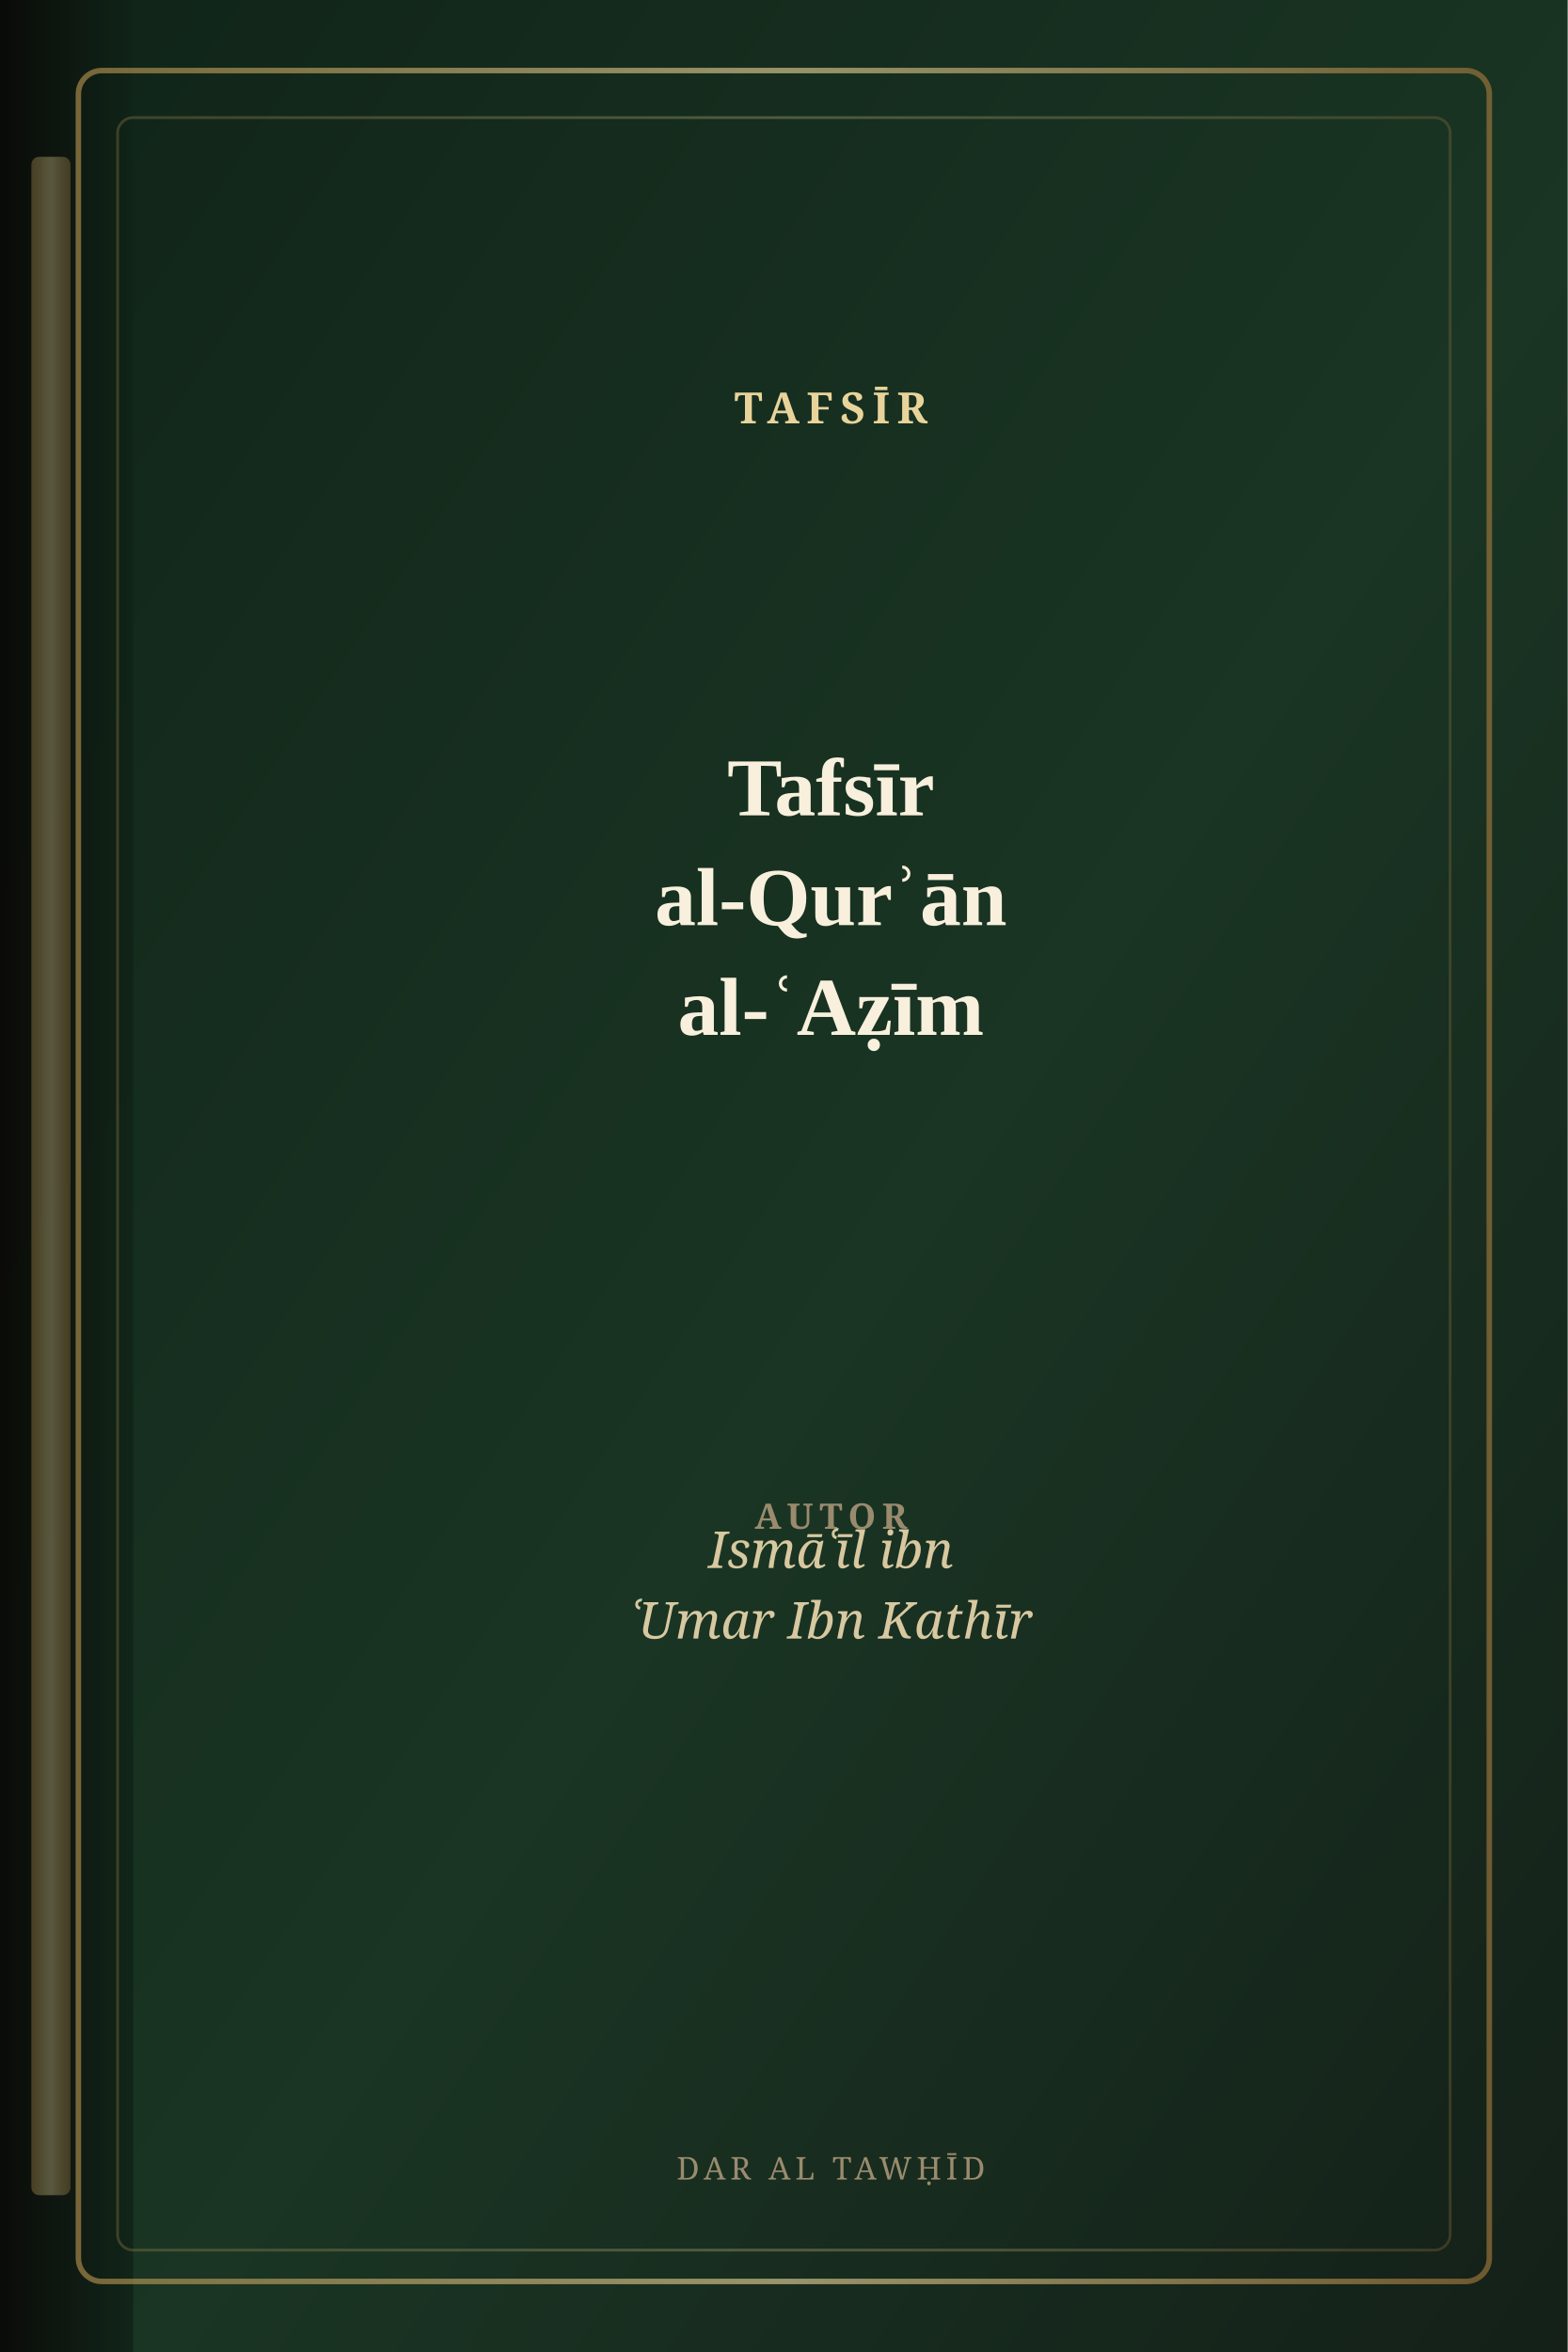
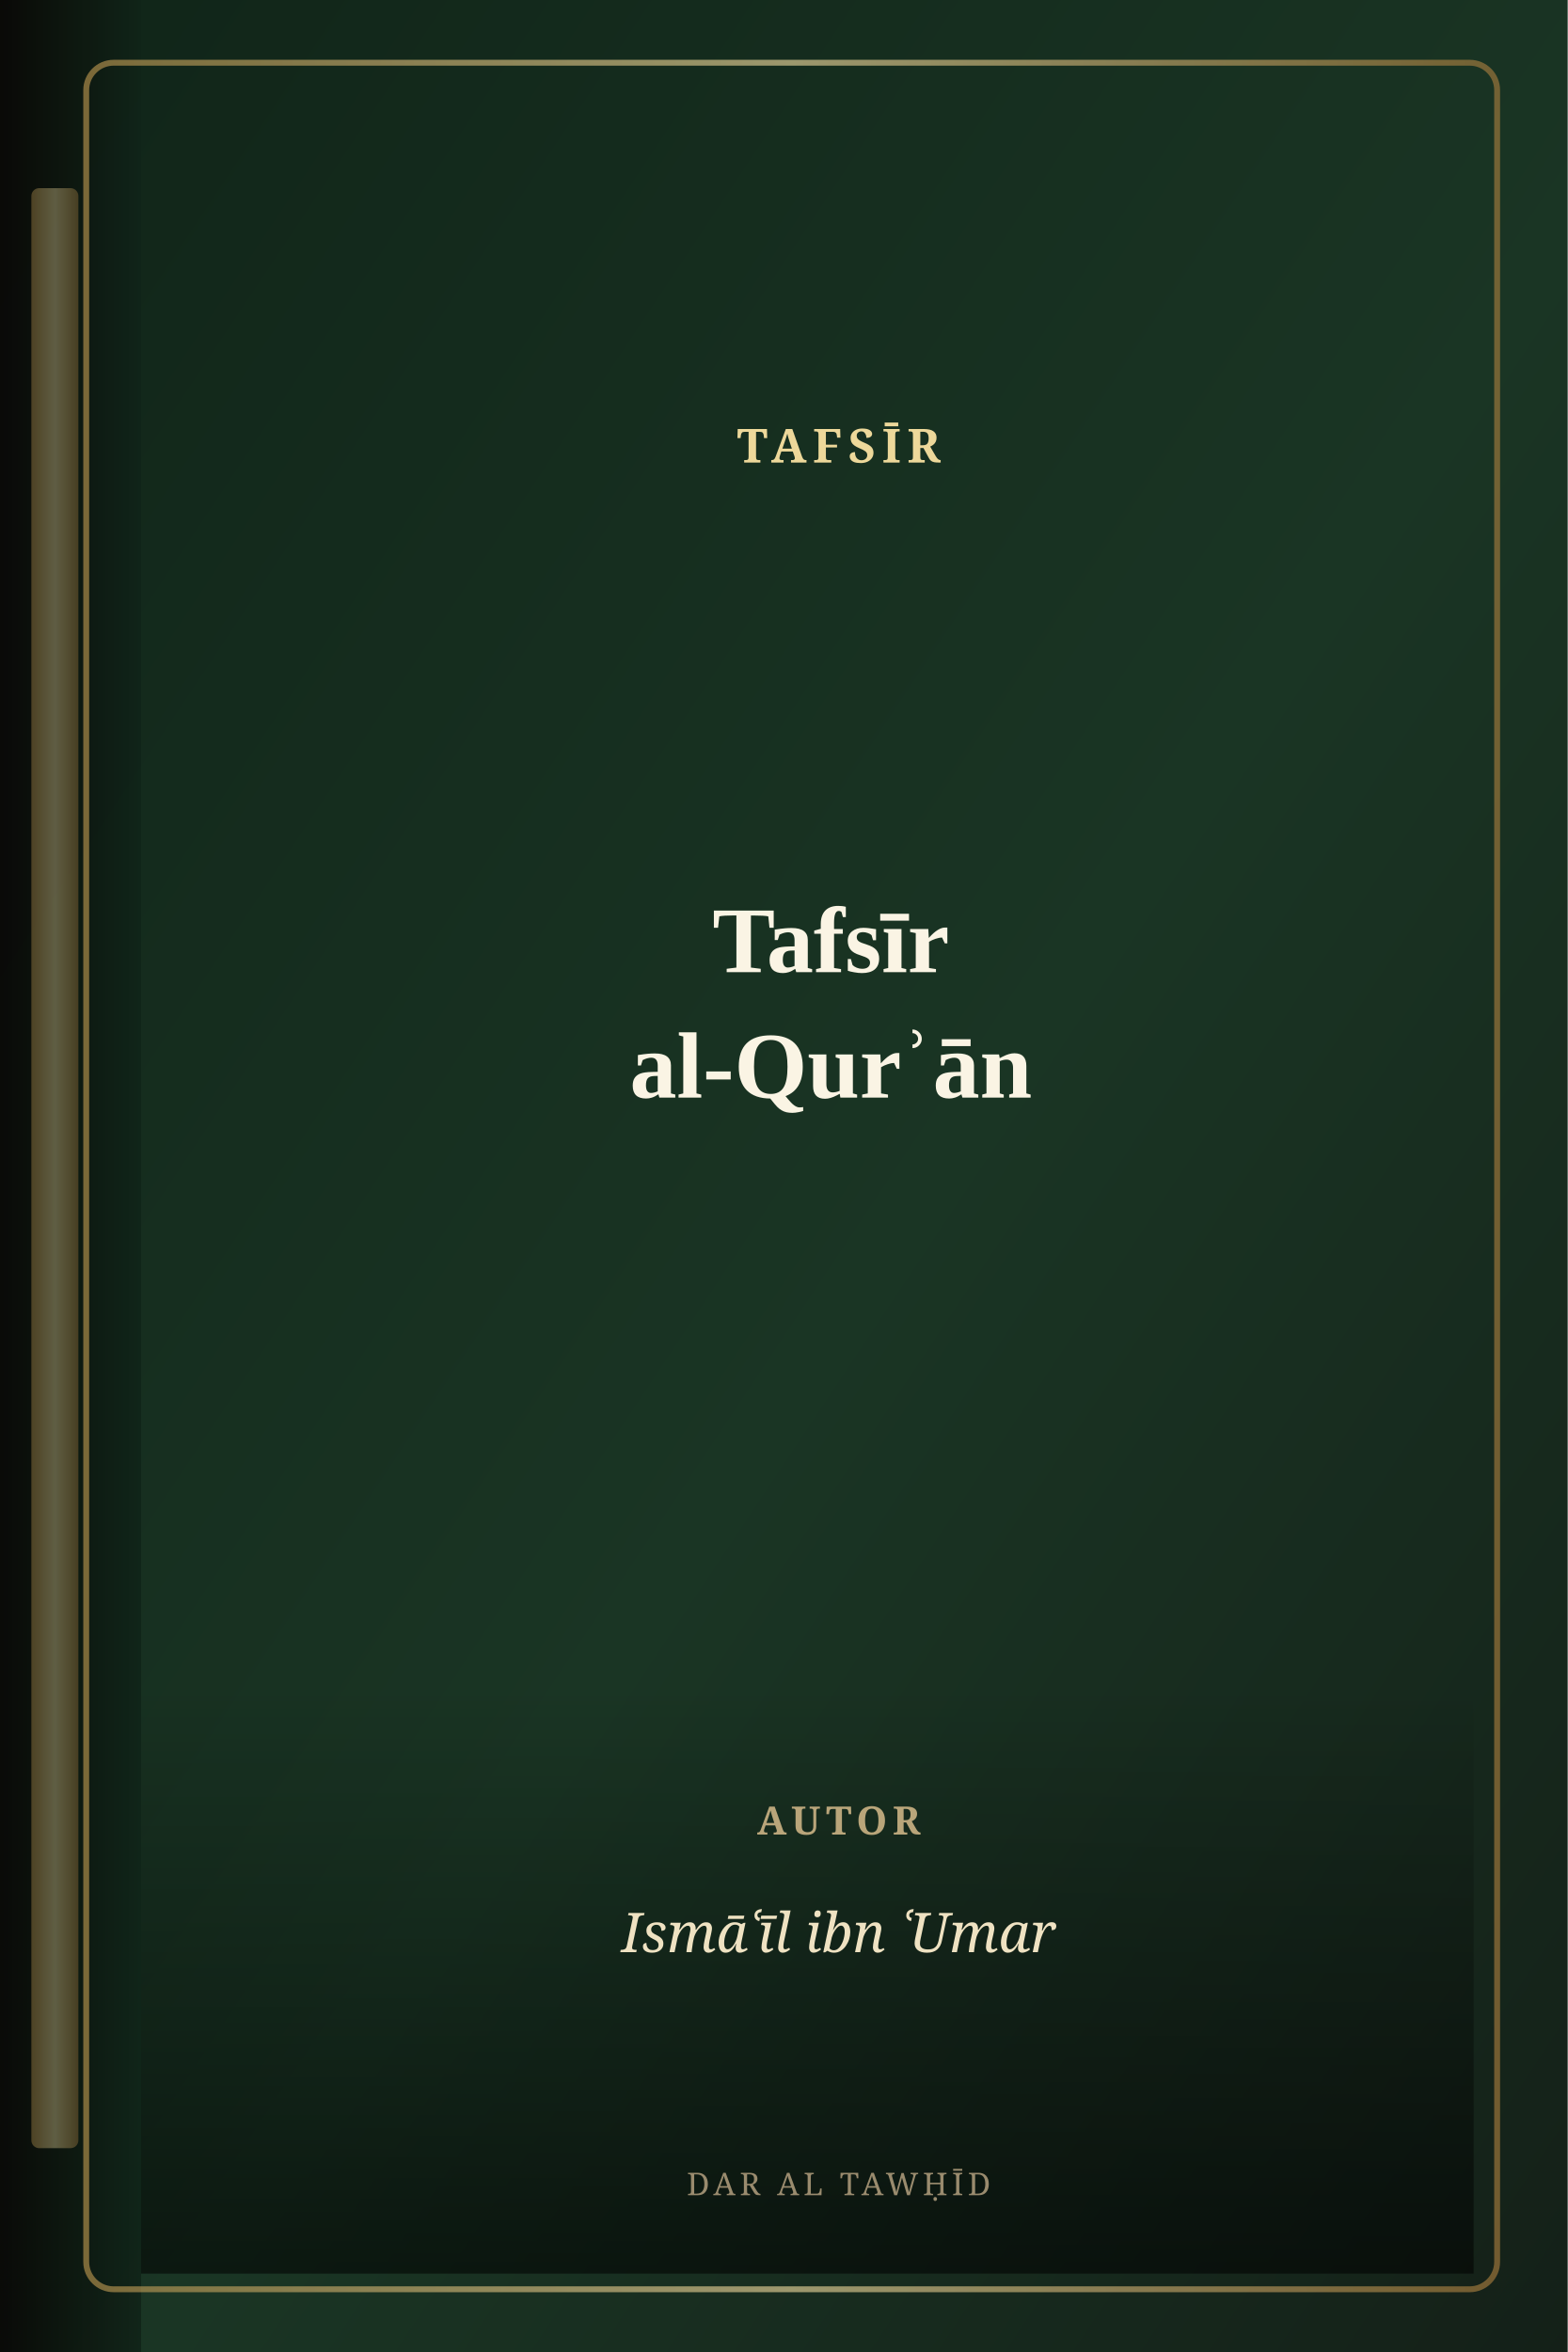
<svg xmlns="http://www.w3.org/2000/svg" viewBox="0 0 400 600" role="img" aria-label="Buchcover: Tafsīr al-Qurʾān al-ʿAẓīm">
  <defs>
    <linearGradient id="bg" x1="0%" y1="0%" x2="100%" y2="100%">
      <stop offset="0%" stop-color="#102418" />
      <stop offset="55%" stop-color="#1a3524" />
      <stop offset="100%" stop-color="#142018" />
    </linearGradient>
    <linearGradient id="gold" x1="0%" y1="0%" x2="100%" y2="0%">
      <stop offset="0%" stop-color="#b8944f" />
      <stop offset="50%" stop-color="#e8d49a" />
      <stop offset="100%" stop-color="#a67c3d" />
    </linearGradient>
    <linearGradient id="spine" x1="0%" y1="0%" x2="100%" y2="0%">
      <stop offset="0%" stop-color="#0a0806" />
      <stop offset="100%" stop-color="#102418" />
    </linearGradient>
+     <linearGradient id="shade" x1="0%" y1="100%" x2="0%" y2="0%">
+       <stop offset="0%" stop-color="rgba(0,0,0,.55)" />
+       <stop offset="100%" stop-color="rgba(0,0,0,0)" />
+     </linearGradient>
  </defs>
  <rect width="400" height="600" fill="url(#bg)" />
-   <rect x="0" y="0" width="34" height="600" fill="url(#spine)" opacity="0.92" />
-   <rect x="8" y="40" width="10" height="520" rx="2" fill="url(#gold)" opacity="0.35" />
-   <rect x="20" y="18" width="360" height="564" rx="6" fill="none" stroke="url(#gold)" stroke-width="1.4" opacity="0.62" />
-   <rect x="30" y="30" width="340" height="544" rx="4" fill="none" stroke="url(#gold)" stroke-width="0.7" opacity="0.28" />
-   <text x="212" y="108" text-anchor="middle" fill="#e8d49a" font-family="Georgia,serif" font-size="11" font-weight="700" letter-spacing="1.8">TAFSĪR</text>
-   <line x1="78" y1="124" x2="346" y2="124" stroke="url(#gold)" stroke-width="0.9" opacity="0.48" />
-   <text x="212" y="208" text-anchor="middle" fill="#f8f0dc" font-family="Georgia,'Times New Roman',serif" font-size="21" font-weight="700">Tafsīr</text>
-   <text x="212" y="236" text-anchor="middle" fill="#f8f0dc" font-family="Georgia,'Times New Roman',serif" font-size="21" font-weight="700">al-Qurʾān</text>
-   <text x="212" y="264" text-anchor="middle" fill="#f8f0dc" font-family="Georgia,'Times New Roman',serif" font-size="21" font-weight="700">al-ʿAẓīm</text>
-   <line x1="78" y1="372" x2="346" y2="372" stroke="url(#gold)" stroke-width="0.7" opacity="0.38" />
-   <text x="212" y="390" text-anchor="middle" fill="#9a8b6e" font-family="Georgia,serif" font-size="9" font-weight="700" letter-spacing="1.6">AUTOR</text>
-   <text x="212" y="400" text-anchor="middle" fill="#d8c8a0" font-family="Georgia,serif" font-size="13" font-style="italic">Ismāʿīl ibn</text>
-   <text x="212" y="418" text-anchor="middle" fill="#d8c8a0" font-family="Georgia,serif" font-size="13" font-style="italic">ʿUmar Ibn Kathīr</text>
-   <text x="212" y="556" text-anchor="middle" fill="#9a8b6e" font-family="Georgia,serif" font-size="8" letter-spacing="1.2">DAR AL TAWḤĪD</text>
+   <rect x="0" y="0" width="36" height="600" fill="url(#spine)" opacity="0.94" />
+   <rect x="8" y="48" width="12" height="500" rx="2" fill="url(#gold)" opacity="0.38" />
+   <rect x="22" y="16" width="360" height="568" rx="7" fill="none" stroke="url(#gold)" stroke-width="1.5" opacity="0.64" />
+   <text x="214" y="118" text-anchor="middle" fill="#edd89a" font-family="Georgia,serif" font-size="12" font-weight="700" letter-spacing="1.6">TAFSĪR</text>
+   <line x1="72" y1="136" x2="356" y2="136" stroke="url(#gold)" stroke-width="0.9" opacity="0.5" />
+   <text x="212" y="248" text-anchor="middle" fill="#faf4e4" font-family="Georgia,'Times New Roman',serif" font-size="24" font-weight="700">Tafsīr</text>
+   <text x="212" y="280" text-anchor="middle" fill="#faf4e4" font-family="Georgia,'Times New Roman',serif" font-size="24" font-weight="700">al-Qurʾān</text>
+   <rect x="36" y="430" width="340" height="150" fill="url(#shade)" />
+   <text x="214" y="468" text-anchor="middle" fill="#b9a57a" font-family="Georgia,serif" font-size="10" font-weight="700" letter-spacing="1.4">AUTOR</text>
+   <text x="214" y="498" text-anchor="middle" fill="#efe2c2" font-family="Georgia,serif" font-size="14" font-style="italic">Ismāʿīl ibn ʿUmar</text>
+   <text x="214" y="560" text-anchor="middle" fill="#9a8b6e" font-family="Georgia,serif" font-size="8" letter-spacing="1.1">DAR AL TAWḤĪD</text>
</svg>
